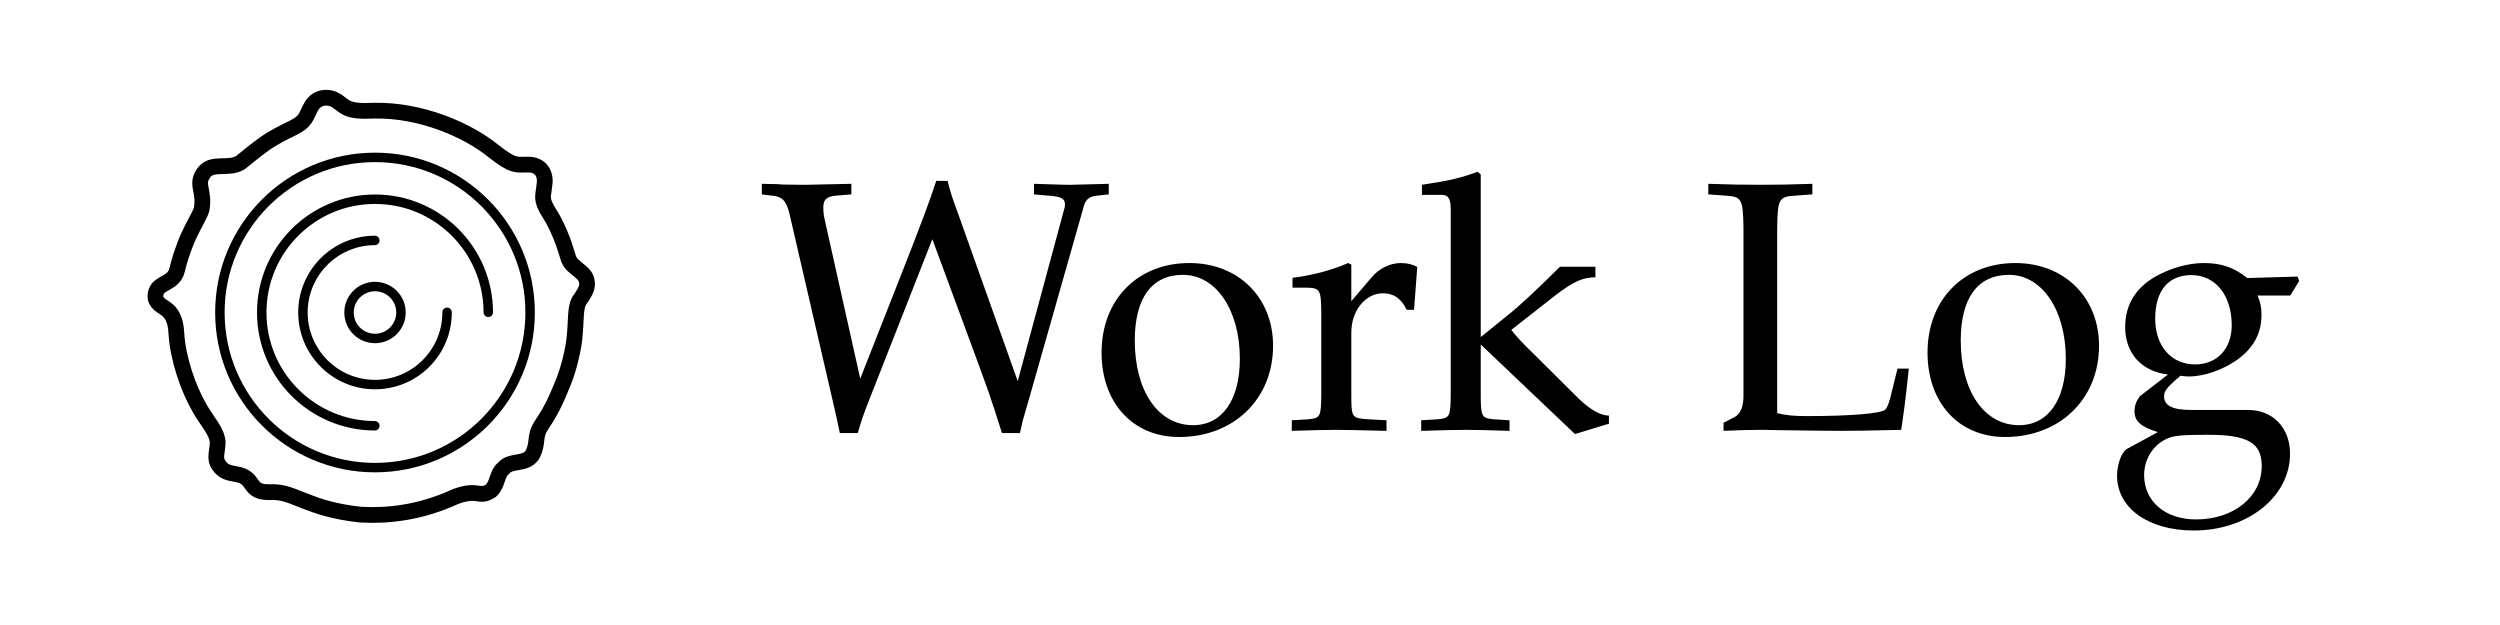
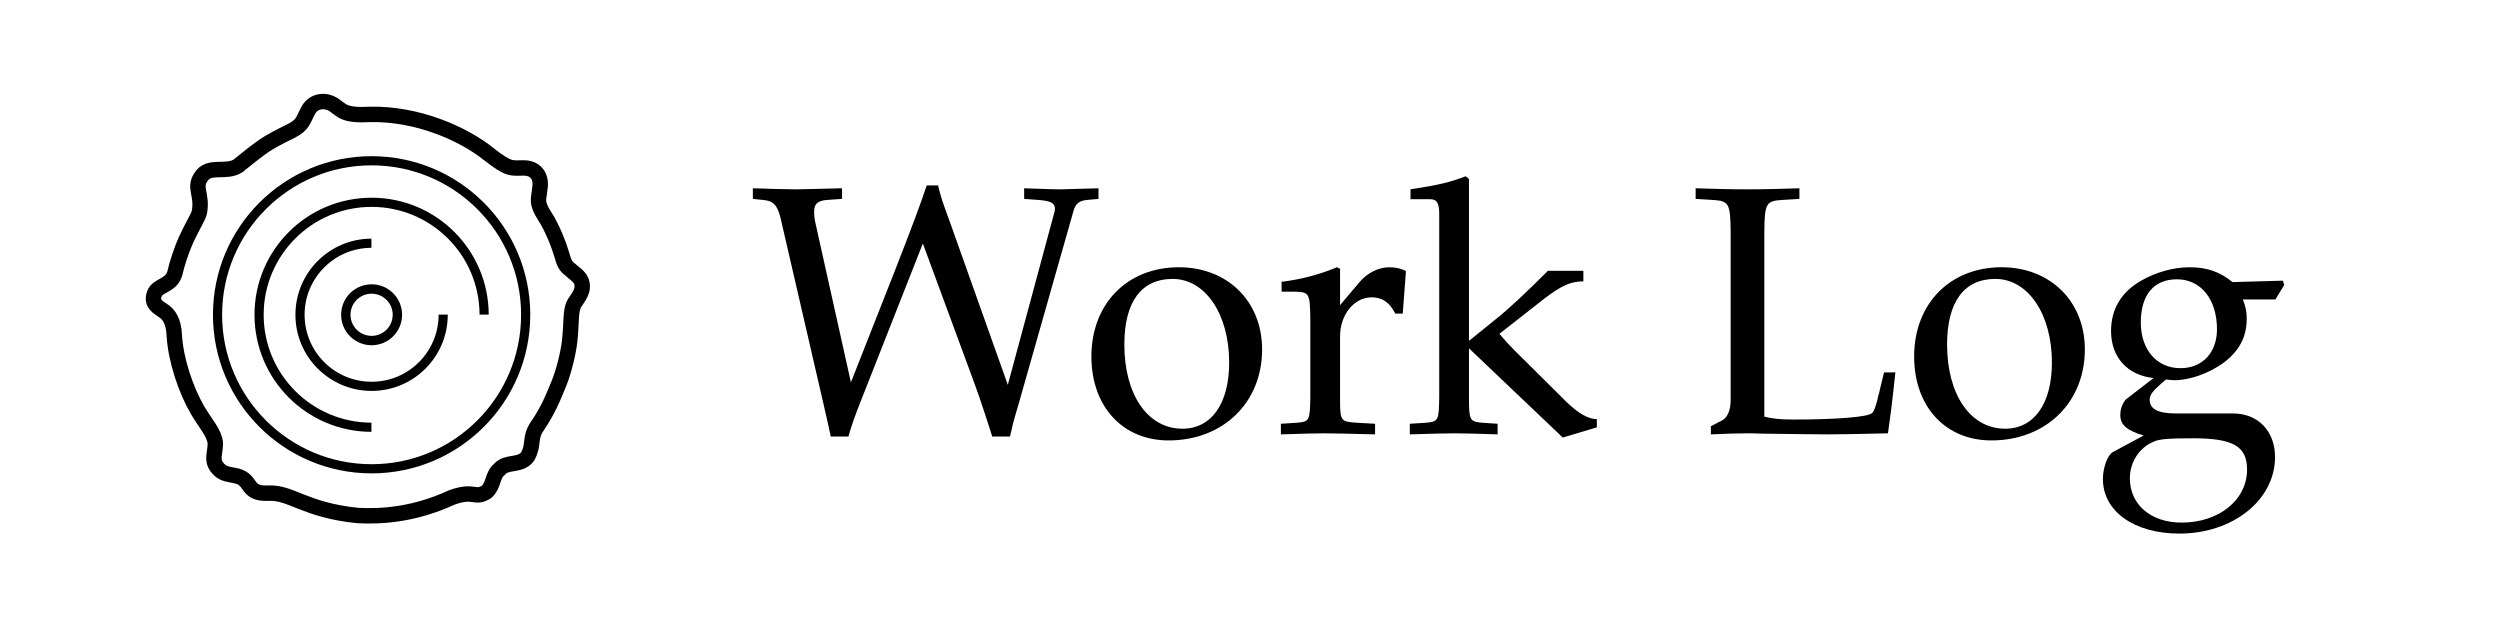
- <svg xmlns="http://www.w3.org/2000/svg" width="600" height="150" viewBox="0 0 158.75 39.688" version="1.1" id="svg5">
-   <defs id="defs2" />
-   <g id="layer1">
-     <text xml:space="preserve" style="font-style:normal;font-weight:normal;font-size:22.578px;line-height:1.25;font-family:sans-serif;letter-spacing:0px;word-spacing:0px;fill:#000000;fill-opacity:1;stroke:none;stroke-width:0.265" x="48.186" y="27.299" id="text2830">
-       <tspan id="tspan2828" style="font-style:normal;font-variant:normal;font-weight:normal;font-stretch:normal;font-size:22.578px;font-family:P052;-inkscape-font-specification:P052;stroke-width:0.265" x="48.186" y="27.299">Work Log</tspan>
+ <svg xmlns="http://www.w3.org/2000/svg" width="600" height="150" version="1.1">
+   <g>
+     <text xml:space="preserve" style="font-style:normal;font-weight:normal;font-size:85px;line-height:1.25;font-family:sans-serif;letter-spacing:0px;word-spacing:0px;fill:#000000;fill-opacity:1;" x="180" y="104">
+       <tspan style="font-style:normal;font-variant:normal;font-weight:normal;font-stretch:normal;font-size:85px;font-family:P052;stroke-width:1" x="180" y="104">Work Log
+       </tspan>
    </text>
-     <g id="g89020" style="stroke-width:0.9;stroke-miterlimit:4;stroke-dasharray:none">
-       <g id="g122260">
-         <path id="path20664-8" style="fill:none;fill-rule:evenodd;stroke:#000000;stroke-width:1;stroke-linecap:round;stroke-linejoin:round;stroke-miterlimit:4;stroke-dasharray:none" d="m 34.396,26.981 c -0.516,0.757 -0.173,1.137 -0.607,1.926 -0.471,0.64 -1.337,0.271 -1.802,0.821 -0.471,0.373 -0.344,0.999 -0.823,1.441 -0.777,0.487 -0.757,-0.173 -2.224,0.356 -2.337,1.079 -4.417,1.243 -6.021,1.156 -3.368,-0.344 -4.244,-1.489 -5.673,-1.43 -1.629,0.079 -0.927,-0.941 -2.276,-1.145 -0.537,-0.088 -0.804,-0.187 -1.059,-0.543 -0.339,-0.473 -0.096,-0.849 -0.088,-1.493 -0.053,-0.672 -0.621,-1.247 -1.126,-2.109 -0.766,-1.308 -1.409,-3.234 -1.499,-4.807 -0.037,-0.908 -0.356,-1.333 -0.667,-1.546 -0.389,-0.265 -0.804,-0.467 -0.615,-1.076 0.189,-0.609 1.093,-0.507 1.321,-1.356 0.104,-0.481 0.379,-1.382 0.726,-2.154 0.347,-0.772 0.766,-1.416 0.839,-1.737 0.208,-1.147 -0.378,-1.544 0.097,-2.247 0.506,-0.833 1.603,-0.212 2.387,-0.727 0.361,-0.29 0.944,-0.773 1.51,-1.179 0.565,-0.405 1.242,-0.733 1.799,-1.007 0.868,-0.427 0.805,-0.702 1.177,-1.377 0.368,-0.642 1.122,-0.654 1.604,-0.347 0.565,0.384 0.65,0.717 2.347,0.627 2.993,-0.067 5.929,1.214 7.583,2.541 1.319,1.042 1.463,0.88 2.218,0.882 0.841,-0.007 1.164,0.625 1.045,1.3 -0.068,0.741 -0.268,0.877 0.322,1.804 0.46,0.698 0.905,1.843 1.067,2.409 0.192,0.671 0.248,0.751 0.647,1.072 0.44,0.354 0.654,0.536 0.672,0.955 0.014,0.32 -0.14,0.601 -0.5,1.115 -0.268,0.468 -0.17,1.157 -0.304,2.411 -0.069,0.644 -0.332,1.852 -0.697,2.742 -0.365,0.89 -0.682,1.694 -1.382,2.718 z" />
-         <ellipse style="fill:none;fill-rule:evenodd;stroke:#000000;stroke-width:0.6;stroke-linecap:round;stroke-linejoin:round;stroke-miterlimit:4;stroke-dasharray:none" id="path20664-2-1" cx="23.812" cy="19.844" rx="1.649" ry="1.649" />
-         <path id="path88275" style="fill:none;fill-rule:evenodd;stroke:#000000;stroke-width:2.268;stroke-linecap:round;stroke-linejoin:round;stroke-miterlimit:4;stroke-dasharray:none" d="M 89.955,102.188 C 74.957,102.163 62.812,89.998 62.812,75 62.812,59.985 74.985,47.812 90,47.812 c 14.998,-2e-6 27.163,12.145 27.188,27.143" transform="scale(0.2645833)" />
-         <circle style="fill:none;fill-rule:evenodd;stroke:#000000;stroke-width:0.6;stroke-linecap:round;stroke-linejoin:round;stroke-miterlimit:4;stroke-dasharray:none" id="path20664" cx="23.812" cy="19.844" r="9.85" />
-         <path id="path20664-2" style="fill:none;fill-rule:evenodd;stroke:#000000;stroke-width:2.268;stroke-linecap:round;stroke-linejoin:round;stroke-miterlimit:4;stroke-dasharray:none" d="M 107.297 74.955 A 17.297 17.297 0 0 1 107.297 75 L 107.297 75 A 17.297 17.297 0 0 1 90 92.297 A 17.297 17.297 0 0 1 72.703 75 A 17.297 17.297 0 0 1 89.955 57.703 " transform="scale(0.2645833)" />
-       </g>
+     <g>
+       <path style="fill:none;stroke:#000000;stroke-width:3.7;" d="m 128.917,102.331 c -1.938,2.84 -0.648,4.268 -2.281,7.229 -1.767,2.401 -5.021,1.015 -6.764,3.082 -1.766,1.4 -1.292,3.75 -3.089,5.409 -2.916,1.826 -2.844,-0.649 -8.351,1.336 -8.775,4.05 -16.581,4.664 -22.604,4.337 -12.645,-1.291 -15.932,-5.588 -21.296,-5.366 -6.114,0.297 -3.48,-3.532 -8.544,-4.297 -2.015,-0.331 -3.018,-0.703 -3.976,-2.039 -1.273,-1.775 -0.36,-3.185 -0.33,-5.603 -0.2,-2.522 -2.331,-4.678 -4.226,-7.914 -2.875,-4.91 -5.291,-12.136 -5.629,-18.037 -0.139,-3.408 -1.335,-5.003 -2.505,-5.8 -1.459,-0.994 -3.017,-1.752 -2.308,-4.038 0.71,-2.286 4.103,-1.901 4.96,-5.089 0.392,-1.806 1.425,-5.185 2.727,-8.084 1.302,-2.898 2.874,-5.315 3.151,-6.518 0.782,-4.304 -1.419,-5.795 0.365,-8.431 1.9,-3.127 6.017,-0.795 8.962,-2.73 1.355,-1.09 3.545,-2.902 5.668,-4.424 2.123,-1.521 4.662,-2.751 6.754,-3.779 3.257,-1.601 3.024,-2.634 4.42,-5.166 1.382,-2.408 4.212,-2.453 6.022,-1.303 2.12,1.442 2.439,2.692 8.811,2.354 11.236,-0.25 22.26,4.557 28.467,9.535 4.952,3.908 5.491,3.3 8.327,3.311 3.156,-0.026 4.37,2.347 3.922,4.878 -0.254,2.78 -1.006,3.291 1.208,6.77 1.726,2.618 3.398,6.915 4.007,9.042 0.721,2.519 0.933,2.818 2.43,4.023 1.653,1.329 2.456,2.012 2.524,3.582 0.052,1.199 -0.525,2.256 -1.876,4.186 -1.008,1.756 -0.637,4.34 -1.142,9.048 -0.26,2.418 -1.246,6.949 -2.617,10.291 -1.37,3.341 -2.562,6.357 -5.187,10.201 z" />
+       <ellipse style="fill:none;fill-rule:evenodd;stroke:#000000;stroke-width:2.252;stroke-linecap:round;stroke-linejoin:round;stroke-miterlimit:4;stroke-dasharray:none" cx="89.185" cy="75.546" rx="6.189" ry="6.187" id="ellipse8" />
+       <path style="fill:none;stroke:#000000;stroke-width:2.2;" d="m 89.14,102.541 c -14.897,-0.025 -26.96,-12.103 -26.96,-26.995 0,-14.909 12.091,-26.995 27.005,-26.995 14.897,-2e-6 26.98,12.059 27.005,26.95" />
+       <ellipse style="fill:none;stroke:#000000;stroke-width:2.2;" cx="89.185" cy="75.546" rx="36.977" ry="36.963" />
+       <path style="fill:none;stroke:#000000;stroke-width:2.2;" d="m 106.366,75.502 a 17.181,17.174 0 0 1 6e-5,0.045 v 0 A 17.181,17.174 0 0 1 89.185,92.721 17.181,17.174 0 0 1 72.003,75.546 17.181,17.174 0 0 1 89.14,58.372" />
    </g>
  </g>
</svg>
